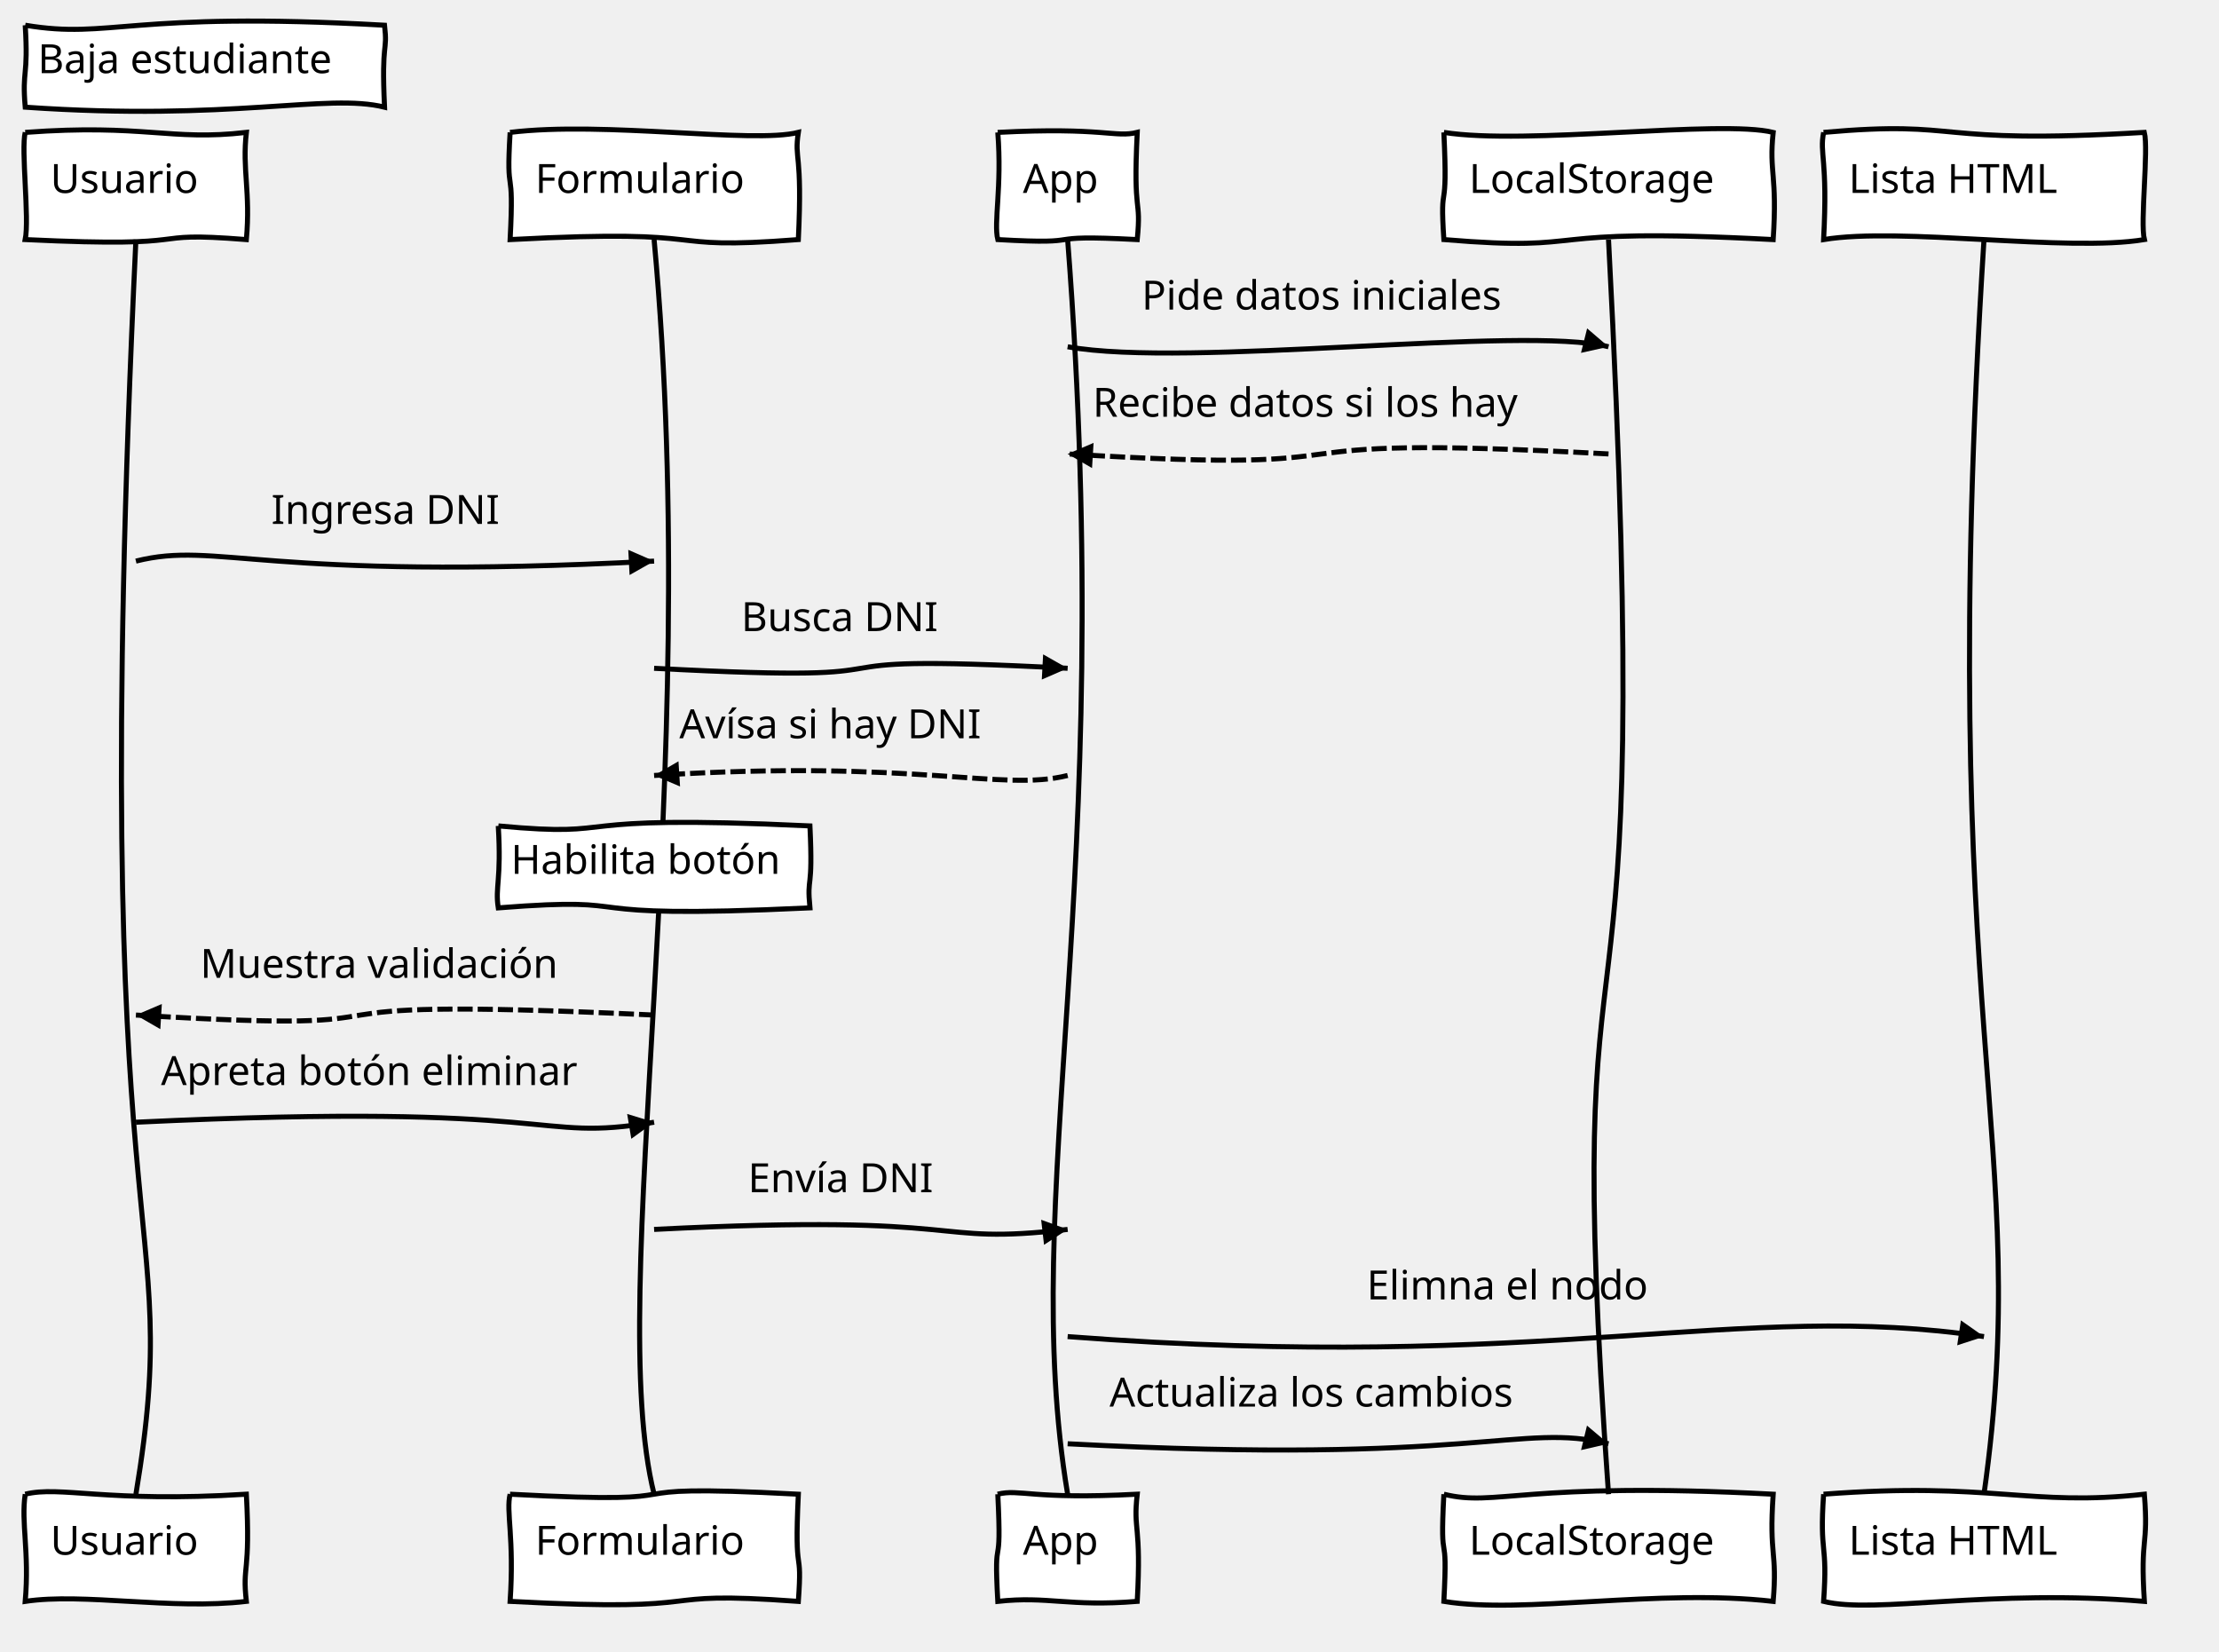
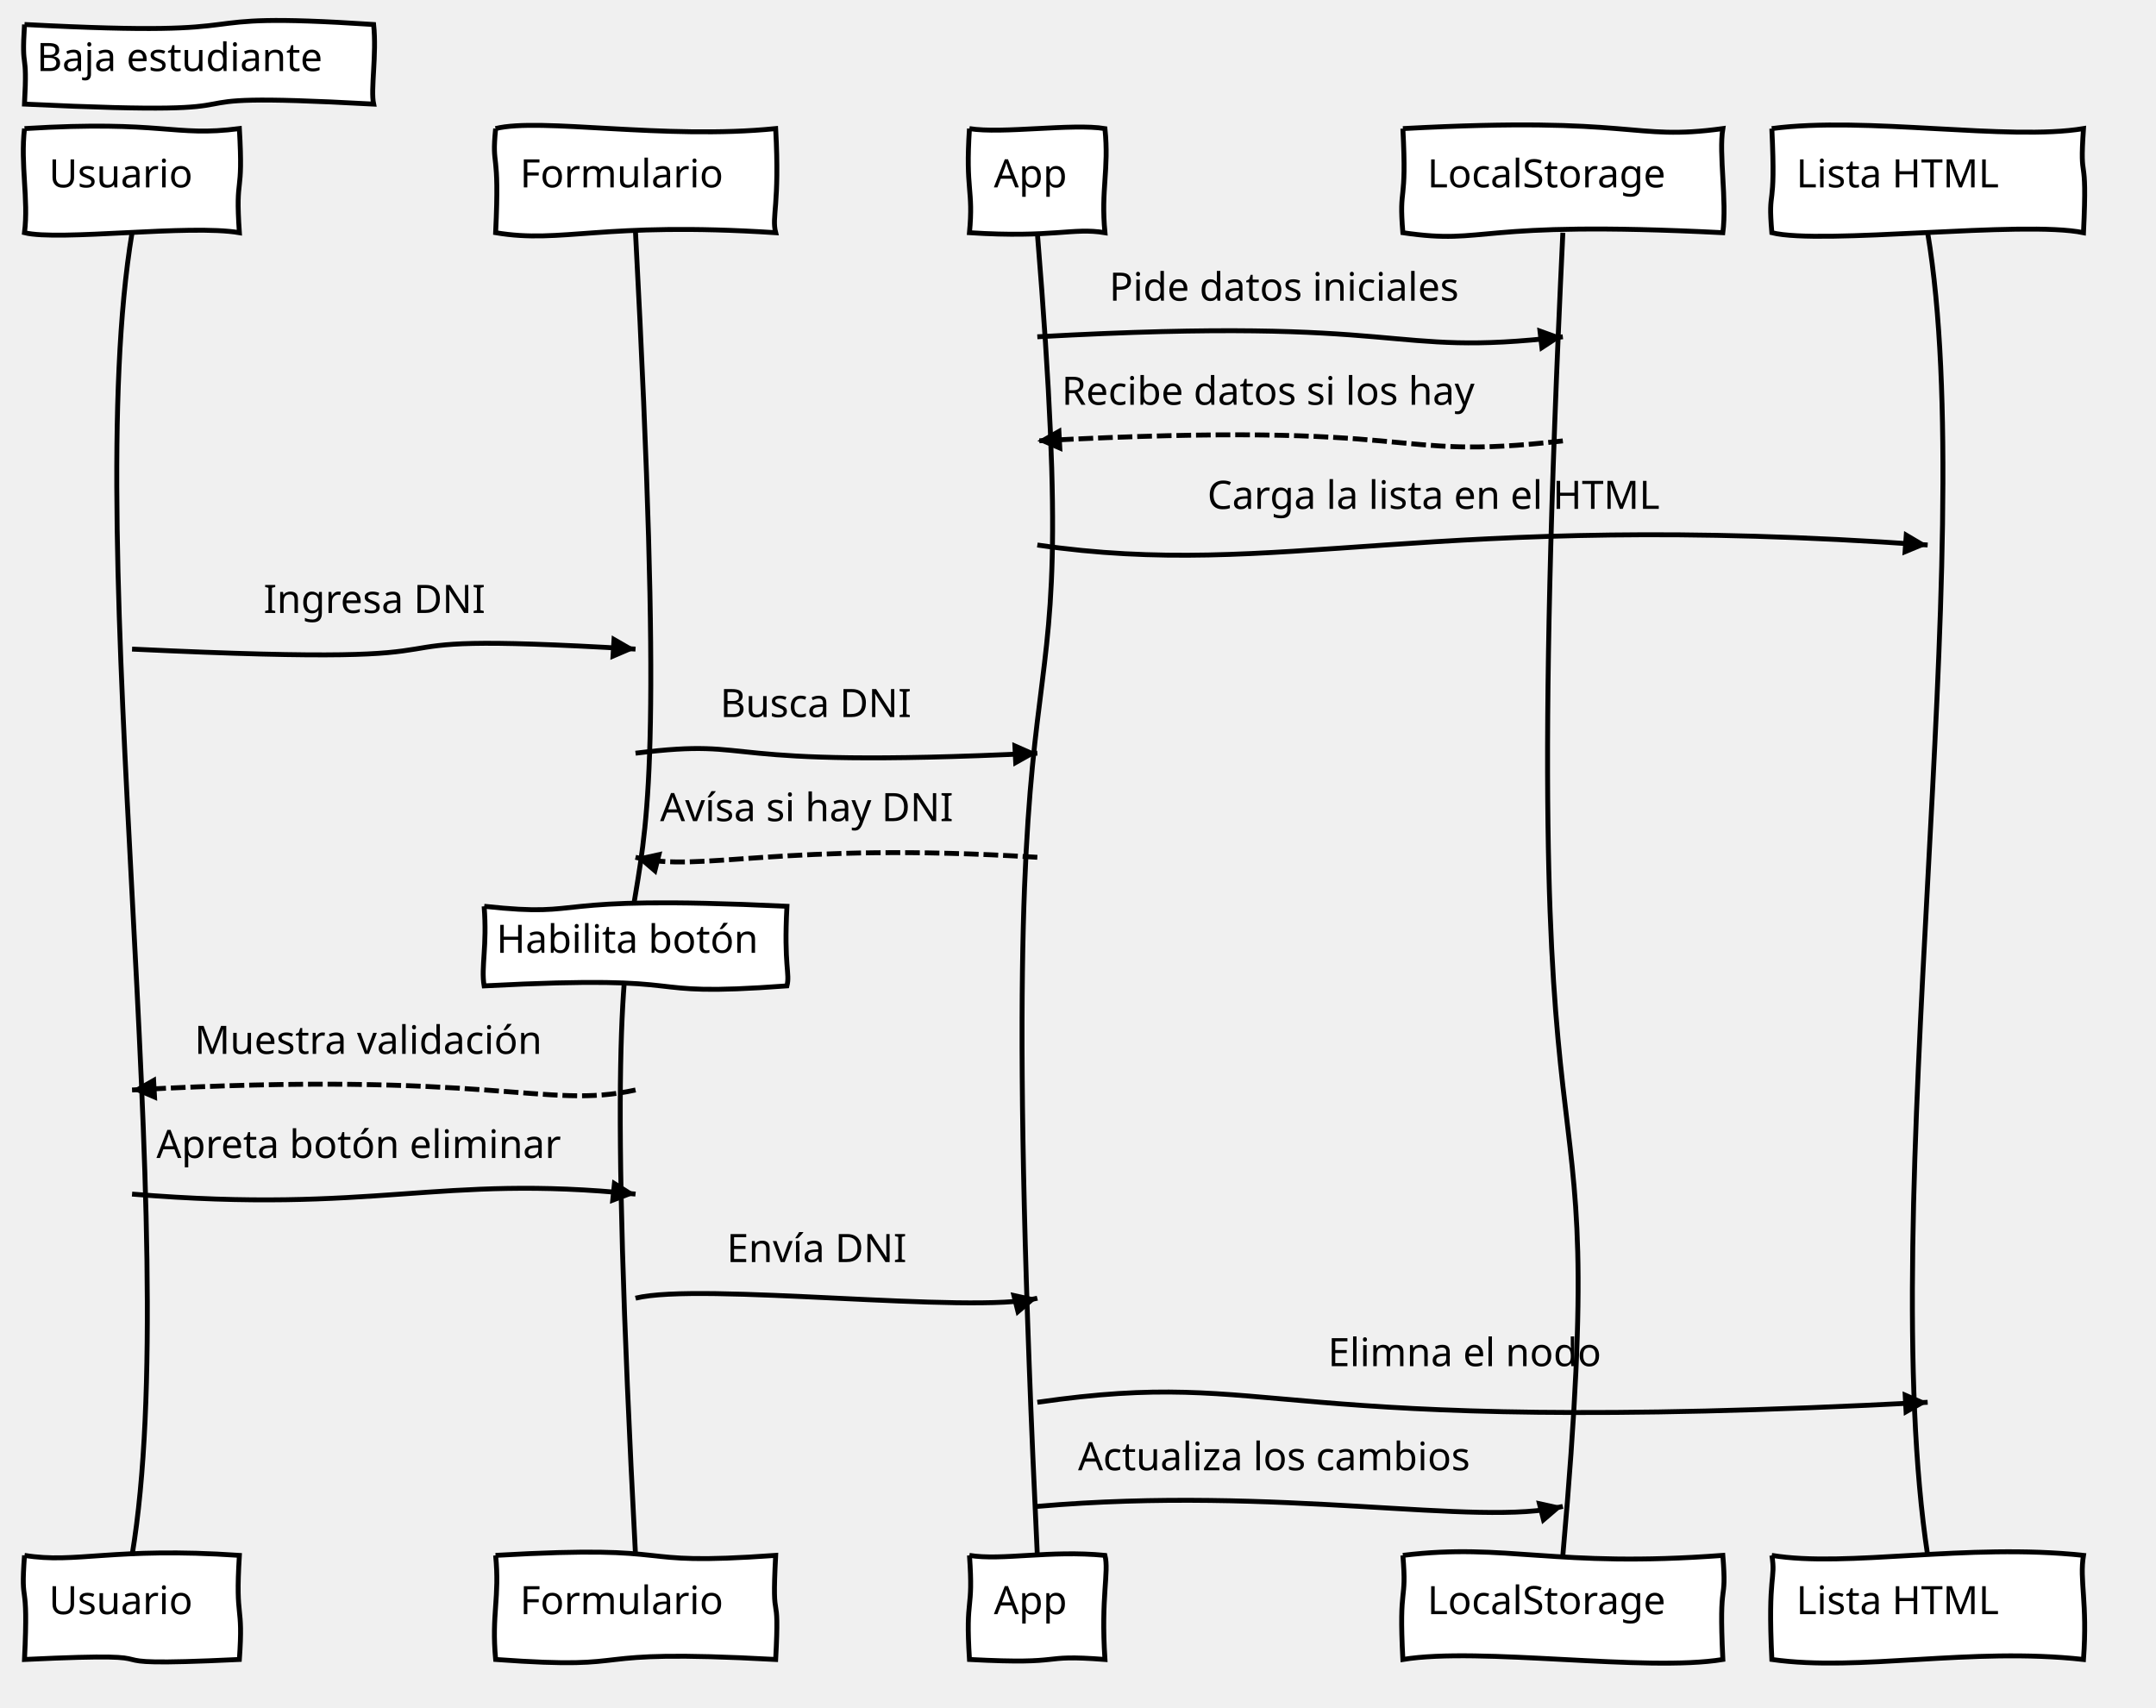
- <svg xmlns="http://www.w3.org/2000/svg" width="880" height="655">
+ <svg xmlns="http://www.w3.org/2000/svg" width="880" height="697">
  <source>Title: Baja estudiante
participant Usuario
participant Formulario
participant App
App-&gt;LocalStorage: Pide datos iniciales
LocalStorage--&gt;App: Recibe datos si los hay
+ App-&gt;Lista HTML: Carga la lista en el HTML
Usuario-&gt;Formulario: Ingresa DNI
Formulario-&gt;App: Busca DNI
App--&gt;Formulario: Avísa si hay DNI
Note over Formulario: Habilita botón
Formulario--&gt;Usuario: Muestra validación
Usuario-&gt;Formulario: Apreta botón eliminar
Formulario-&gt;App: Envía DNI
App-&gt;Lista HTML: Elimna el nodo
- App-&gt;LocalStorage: Actualiza los cambios
- </source>
+ App-&gt;LocalStorage: Actualiza los cambios</source>
  <defs>
    <marker viewBox="0 0 5 5" markerWidth="5" markerHeight="5" orient="auto" refX="5" refY="2.5" id="markerArrowBlock">
      <path d="M 0 0 L 5 2.5 L 0 5 z" />
    </marker>
    <marker viewBox="0 0 9.6 16" markerWidth="4" markerHeight="16" orient="auto" refX="9.6" refY="8" id="markerArrowOpen">
      <path d="M 9.6,8 1.92,16 0,13.7 5.76,8 0,2.286 1.92,0 9.6,8 z" />
    </marker>
  </defs>
  <g class="title">
-     <path d="M10,10C44.2,15.7 50.2,4.3 152.5,10.0C153.8,21.3 151.2,15.2 152.5,42.5C129.7,36.8 92.0,48.2 10.0,42.5C8.7,27.1 11.3,31.1 10.0,10.0" stroke="#000000" fill="#ffffff" style="stroke-width: 2;" />
+     <path d="M10,10C118.3,15.7 65.8,4.3 152.5,10.0C153.8,22.3 151.2,36.6 152.5,42.5C48.0,36.8 129.7,48.2 10.0,42.5C11.3,18.4 8.7,31.0 10.0,10.0" stroke="#000000" fill="#ffffff" style="stroke-width: 2;" />
    <text x="15" y="29" style="font-size: 16px; font-family: danielbd;">
      <tspan x="15">Baja estudiante</tspan>
    </text>
  </g>
  <g class="actor">
-     <path d="M10,52.5C57.2,49.0 67.5,56.0 97.7,52.5C96.0,67.3 99.4,76.1 97.7,95.0C53.7,91.5 83.7,98.5 10.0,95.0C11.7,86.7 8.3,59.3 10.0,52.5" stroke="#000000" fill="#ffffff" style="stroke-width: 2;" />
+     <path d="M10,52.5C66.9,49.0 70.8,56.0 97.7,52.5C99.4,81.8 96.0,69.8 97.7,95.0C77.5,91.5 24.0,98.5 10.0,95.0C11.7,81.5 8.3,67.1 10.0,52.5" stroke="#000000" fill="#ffffff" style="stroke-width: 2;" />
    <text x="20" y="76.5" style="font-size: 16px; font-family: danielbd;">
      <tspan x="20">Usuario</tspan>
    </text>
  </g>
  <g class="actor">
-     <path d="M10,592.5C24.0,589.0 42.0,596.0 97.7,592.5C99.4,624.8 96.0,620.1 97.7,635.0C68.0,638.5 33.0,631.5 10.0,635.0C11.7,615.3 8.3,603.9 10.0,592.5" stroke="#000000" fill="#ffffff" style="stroke-width: 2;" />
-     <text x="20" y="616.5" style="font-size: 16px; font-family: danielbd;">
+     <path d="M10,635C31.0,638.5 46.1,631.5 97.7,635.0C96.0,663.0 99.4,653.5 97.7,677.5C24.0,681.0 83.7,674.0 10.0,677.5C11.7,641.8 8.3,658.3 10.0,635.0" stroke="#000000" fill="#ffffff" style="stroke-width: 2;" />
+     <text x="20" y="659" style="font-size: 16px; font-family: danielbd;">
      <tspan x="20">Usuario</tspan>
    </text>
  </g>
-   <path d="M53.9,95.0C34.0,512.9 73.8,473.1 53.9,592.5" stroke="#000000" fill="none" style="stroke-width: 2;" />
+   <path d="M53.9,95.0C32.3,224.6 75.5,505.4 53.9,635.0" stroke="#000000" fill="none" style="stroke-width: 2;" />
  <g class="actor">
-     <path d="M202.258,52.5C239.8,47.9 298.3,57.1 316.6,52.5C314.9,63.8 318.3,59.5 316.6,95.0C257.6,99.6 289.1,90.4 202.3,95.0C204.0,62.7 200.6,80.8 202.3,52.5" stroke="#000000" fill="#ffffff" style="stroke-width: 2;" />
+     <path d="M202.258,52.5C220.5,47.9 271.1,57.1 316.6,52.5C318.3,84.1 314.9,88.2 316.6,95.0C245.0,90.4 229.7,99.6 202.3,95.0C204.0,59.3 200.6,69.8 202.3,52.5" stroke="#000000" fill="#ffffff" style="stroke-width: 2;" />
    <text x="212.258" y="76.5" style="font-size: 16px; font-family: danielbd;">
      <tspan x="212.258">Formulario</tspan>
    </text>
  </g>
  <g class="actor">
-     <path d="M202.258,592.5C289.1,597.1 229.7,587.9 316.6,592.5C314.9,628.2 318.3,611.4 316.6,635.0C253.3,630.4 289.1,639.6 202.3,635.0C204.0,609.7 200.6,599.3 202.3,592.5" stroke="#000000" fill="#ffffff" style="stroke-width: 2;" />
-     <text x="212.258" y="616.5" style="font-size: 16px; font-family: danielbd;">
+     <path d="M202.258,635C282.6,630.4 252.7,639.6 316.6,635.0C314.9,667.3 318.3,645.2 316.6,677.5C231.6,672.9 265.6,682.1 202.3,677.5C200.6,658.8 204.0,652.3 202.3,635.0" stroke="#000000" fill="#ffffff" style="stroke-width: 2;" />
+     <text x="212.258" y="659" style="font-size: 16px; font-family: danielbd;">
      <tspan x="212.258">Formulario</tspan>
    </text>
  </g>
-   <path d="M259.4,95.0C279.3,310.8 239.5,512.9 259.4,592.5" stroke="#000000" fill="none" style="stroke-width: 2;" />
+   <path d="M259.4,95.0C281.0,505.4 237.8,224.6 259.4,635.0" stroke="#000000" fill="none" style="stroke-width: 2;" />
  <g class="actor">
-     <path d="M395.656,52.5C437.8,50.3 442.2,54.7 451.0,52.5C449.3,87.0 452.7,77.5 451.0,95.0C408.9,92.8 434.7,97.2 395.7,95.0C394.0,88.2 397.4,74.3 395.7,52.5" stroke="#000000" fill="#ffffff" style="stroke-width: 2;" />
+     <path d="M395.656,52.5C408.9,54.7 437.8,50.3 451.0,52.5C452.7,69.3 449.3,77.5 451.0,95.0C437.8,92.8 430.1,97.2 395.7,95.0C397.4,77.0 394.0,78.1 395.7,52.5" stroke="#000000" fill="#ffffff" style="stroke-width: 2;" />
    <text x="405.656" y="76.5" style="font-size: 16px; font-family: danielbd;">
      <tspan x="405.656">App</tspan>
    </text>
  </g>
  <g class="actor">
-     <path d="M395.656,592.5C404.5,590.3 408.9,594.7 451.0,592.5C449.3,607.3 452.7,604.1 451.0,635.0C423.7,637.2 415.6,632.8 395.7,635.0C394.0,604.5 397.4,626.7 395.7,592.5" stroke="#000000" fill="#ffffff" style="stroke-width: 2;" />
-     <text x="405.656" y="616.5" style="font-size: 16px; font-family: danielbd;">
+     <path d="M395.656,635C408.9,637.2 428.4,632.8 451.0,635.0C452.7,641.8 449.3,651.9 451.0,677.5C422.4,675.3 437.2,679.7 395.7,677.5C394.0,650.3 397.4,659.1 395.7,635.0" stroke="#000000" fill="#ffffff" style="stroke-width: 2;" />
+     <text x="405.656" y="659" style="font-size: 16px; font-family: danielbd;">
      <tspan x="405.656">App</tspan>
    </text>
  </g>
-   <path d="M423.4,95.0C443.3,352.8 403.5,473.1 423.4,592.5" stroke="#000000" fill="none" style="stroke-width: 2;" />
+   <path d="M423.4,95.0C445.0,360.7 401.8,181.4 423.4,635.0" stroke="#000000" fill="none" style="stroke-width: 2;" />
  <g class="actor">
-     <path d="M572.602,52.5C605.3,57.7 682.3,47.3 703.2,52.5C701.5,68.6 704.9,69.0 703.2,95.0C603.9,89.8 635.0,100.2 572.6,95.0C570.9,69.0 574.3,88.2 572.6,52.5" stroke="#000000" fill="#ffffff" style="stroke-width: 2;" />
+     <path d="M572.602,52.5C668.9,47.3 665.3,57.7 703.2,52.5C701.5,62.7 704.9,81.9 703.2,95.0C599.6,89.8 608.0,100.2 572.6,95.0C570.9,74.8 574.3,84.8 572.6,52.5" stroke="#000000" fill="#ffffff" style="stroke-width: 2;" />
    <text x="582.602" y="76.5" style="font-size: 16px; font-family: danielbd;">
      <tspan x="582.602">LocalStorage</tspan>
    </text>
  </g>
  <g class="actor">
-     <path d="M572.602,592.5C593.5,597.7 603.9,587.3 703.2,592.5C701.5,617.7 704.9,614.6 703.2,635.0C657.7,629.8 603.9,640.2 572.6,635.0C574.3,602.9 570.9,624.8 572.6,592.5" stroke="#000000" fill="#ffffff" style="stroke-width: 2;" />
-     <text x="582.602" y="616.5" style="font-size: 16px; font-family: danielbd;">
+     <path d="M572.602,635C615.0,629.8 634.2,640.2 703.2,635.0C704.9,656.8 701.5,641.8 703.2,677.5C671.8,682.7 603.9,672.3 572.6,677.5C570.9,645.2 574.3,655.3 572.6,635.0" stroke="#000000" fill="#ffffff" style="stroke-width: 2;" />
+     <text x="582.602" y="659" style="font-size: 16px; font-family: danielbd;">
      <tspan x="582.602">LocalStorage</tspan>
    </text>
  </g>
-   <path d="M637.9,95.0C657.8,473.1 618.0,315.3 637.9,592.5" stroke="#000000" fill="none" style="stroke-width: 2;" />
+   <path d="M637.9,95.0C616.3,548.6 659.5,390.2 637.9,635.0" stroke="#000000" fill="none" style="stroke-width: 2;" />
  <g class="actor">
-     <path d="M723.164,52.5C780.2,47.4 763.7,57.6 850.4,52.5C852.1,59.3 848.7,88.2 850.4,95.0C819.9,100.1 753.7,89.9 723.2,95.0C724.9,62.7 721.5,61.2 723.2,52.5" stroke="#000000" fill="#ffffff" style="stroke-width: 2;" />
+     <path d="M723.164,52.5C761.4,47.4 819.9,57.6 850.4,52.5C848.7,77.2 852.1,59.3 850.4,95.0C825.9,89.9 743.5,100.1 723.2,95.0C721.5,74.9 724.9,88.2 723.2,52.5" stroke="#000000" fill="#ffffff" style="stroke-width: 2;" />
    <text x="733.164" y="76.5" style="font-size: 16px; font-family: danielbd;">
      <tspan x="733.164">Lista HTML</tspan>
    </text>
  </g>
  <g class="actor">
-     <path d="M723.164,592.5C789.9,587.4 804.7,597.6 850.4,592.5C852.1,614.0 848.7,608.3 850.4,635.0C789.1,629.9 743.5,640.1 723.2,635.0C724.9,610.7 721.5,617.4 723.2,592.5" stroke="#000000" fill="#ffffff" style="stroke-width: 2;" />
-     <text x="733.164" y="616.5" style="font-size: 16px; font-family: danielbd;">
+     <path d="M723.164,635C753.7,640.1 802.8,629.9 850.4,635.0C848.7,645.2 852.1,654.1 850.4,677.5C804.1,672.4 759.0,682.6 723.2,677.5C721.5,641.8 724.9,645.2 723.2,635.0" stroke="#000000" fill="#ffffff" style="stroke-width: 2;" />
+     <text x="733.164" y="659" style="font-size: 16px; font-family: danielbd;">
      <tspan x="733.164">Lista HTML</tspan>
    </text>
  </g>
-   <path d="M786.8,95.0C766.9,408.6 806.7,451.3 786.8,592.5" stroke="#000000" fill="none" style="stroke-width: 2;" />
+   <path d="M786.8,95.0C808.4,224.6 765.2,492.9 786.8,635.0" stroke="#000000" fill="none" style="stroke-width: 2;" />
  <g class="signal">
    <text x="452.766" y="122.75" style="font-size: 16px; font-family: danielbd;">
      <tspan x="452.766">Pide datos iniciales</tspan>
    </text>
-     <path d="M423.4,137.5C471.1,146.1 603.6,128.9 637.9,137.5" stroke="#000000" fill="none" style="stroke-width: 2; marker-end: url(&quot;#markerArrowBlock&quot;);" />
+     <path d="M423.4,137.5C578.2,128.9 563.8,146.1 637.9,137.5" stroke="#000000" fill="none" style="stroke-width: 2; marker-end: url(&quot;#markerArrowBlock&quot;);" />
  </g>
  <g class="signal">
    <text x="433.352" y="165.25" style="font-size: 16px; font-family: danielbd;">
      <tspan x="433.352">Recibe datos si los hay</tspan>
    </text>
-     <path d="M637.9,180.0C480.2,171.4 564.0,188.6 423.4,180.0" stroke="#000000" fill="none" style="stroke-width: 2; stroke-dasharray: 6, 2; marker-end: url(&quot;#markerArrowBlock&quot;);" />
+     <path d="M637.9,180.0C562.8,188.6 586.4,171.4 423.4,180.0" stroke="#000000" fill="none" style="stroke-width: 2; stroke-dasharray: 6, 2; marker-end: url(&quot;#markerArrowBlock&quot;);" />
  </g>
  <g class="signal">
-     <text x="107.578" y="207.75" style="font-size: 16px; font-family: danielbd;">
+     <text x="492.809" y="207.75" style="font-size: 16px; font-family: danielbd;">
+       <tspan x="492.809">Carga la lista en el HTML</tspan>
+     </text>
+     <path d="M423.4,222.5C522.8,237.0 581.5,208.0 786.8,222.5" stroke="#000000" fill="none" style="stroke-width: 2; marker-end: url(&quot;#markerArrowBlock&quot;);" />
+   </g>
+   <g class="signal">
+     <text x="107.578" y="250.25" style="font-size: 16px; font-family: danielbd;">
      <tspan x="107.578">Ingresa DNI</tspan>
    </text>
-     <path d="M53.9,222.5C86.7,214.3 103.2,230.7 259.4,222.5" stroke="#000000" fill="none" style="stroke-width: 2; marker-end: url(&quot;#markerArrowBlock&quot;);" />
+     <path d="M53.9,265.0C226.5,273.2 120.7,256.8 259.4,265.0" stroke="#000000" fill="none" style="stroke-width: 2; marker-end: url(&quot;#markerArrowBlock&quot;);" />
  </g>
  <g class="signal">
-     <text x="293.961" y="250.25" style="font-size: 16px; font-family: danielbd;">
+     <text x="293.961" y="292.75" style="font-size: 16px; font-family: danielbd;">
      <tspan x="293.961">Busca DNI</tspan>
    </text>
-     <path d="M259.4,265.0C384.0,271.6 298.8,258.4 423.4,265.0" stroke="#000000" fill="none" style="stroke-width: 2; marker-end: url(&quot;#markerArrowBlock&quot;);" />
+     <path d="M259.4,307.5C312.7,300.9 285.6,314.1 423.4,307.5" stroke="#000000" fill="none" style="stroke-width: 2; marker-end: url(&quot;#markerArrowBlock&quot;);" />
  </g>
  <g class="signal">
-     <text x="269.414" y="292.75" style="font-size: 16px; font-family: danielbd;">
+     <text x="269.414" y="335.25" style="font-size: 16px; font-family: danielbd;">
      <tspan x="269.414">Avísa si hay DNI</tspan>
    </text>
-     <path d="M423.4,307.5C397.1,314.1 364.1,300.9 259.4,307.5" stroke="#000000" fill="none" style="stroke-width: 2; stroke-dasharray: 6, 2; marker-end: url(&quot;#markerArrowBlock&quot;);" />
+     <path d="M423.4,350.0C318.5,343.4 285.6,356.6 259.4,350.0" stroke="#000000" fill="none" style="stroke-width: 2; stroke-dasharray: 6, 2; marker-end: url(&quot;#markerArrowBlock&quot;);" />
  </g>
  <g class="note">
-     <path d="M197.641,327.5C250.2,332.4 217.4,322.6 321.2,327.5C322.5,354.8 319.9,346.3 321.2,360.0C217.4,364.9 260.3,355.1 197.6,360.0C196.3,351.6 198.9,349.1 197.6,327.5" stroke="#000000" fill="#ffffff" style="stroke-width: 2;" />
-     <text x="202.641" y="346.5" style="font-size: 16px; font-family: danielbd;">
+     <path d="M197.641,370C242.9,374.9 217.4,365.1 321.2,370.0C319.9,394.7 322.5,397.3 321.2,402.5C254.9,407.4 291.5,397.6 197.6,402.5C196.3,394.7 198.9,386.3 197.6,370.0" stroke="#000000" fill="#ffffff" style="stroke-width: 2;" />
+     <text x="202.641" y="389" style="font-size: 16px; font-family: danielbd;">
      <tspan x="202.641">Habilita botón</tspan>
    </text>
  </g>
  <g class="signal">
-     <text x="79.406" y="387.75" style="font-size: 16px; font-family: danielbd;">
+     <text x="79.406" y="430.25" style="font-size: 16px; font-family: danielbd;">
      <tspan x="79.406">Muestra validación</tspan>
    </text>
-     <path d="M259.4,402.5C86.7,394.3 190.1,410.7 53.9,402.5" stroke="#000000" fill="none" style="stroke-width: 2; stroke-dasharray: 6, 2; marker-end: url(&quot;#markerArrowBlock&quot;);" />
+     <path d="M259.4,445.0C222.3,453.2 201.6,436.8 53.9,445.0" stroke="#000000" fill="none" style="stroke-width: 2; stroke-dasharray: 6, 2; marker-end: url(&quot;#markerArrowBlock&quot;);" />
  </g>
  <g class="signal">
-     <text x="63.852" y="430.25" style="font-size: 16px; font-family: danielbd;">
+     <text x="63.852" y="472.75" style="font-size: 16px; font-family: danielbd;">
      <tspan x="63.852">Apreta botón eliminar</tspan>
    </text>
-     <path d="M53.9,445.0C226.5,436.8 210.1,453.2 259.4,445.0" stroke="#000000" fill="none" style="stroke-width: 2; marker-end: url(&quot;#markerArrowBlock&quot;);" />
+     <path d="M53.9,487.5C153.3,495.7 178.5,479.3 259.4,487.5" stroke="#000000" fill="none" style="stroke-width: 2; marker-end: url(&quot;#markerArrowBlock&quot;);" />
  </g>
  <g class="signal">
-     <text x="296.641" y="472.75" style="font-size: 16px; font-family: danielbd;">
+     <text x="296.641" y="515.25" style="font-size: 16px; font-family: danielbd;">
      <tspan x="296.641">Envía DNI</tspan>
    </text>
-     <path d="M259.4,487.5C389.6,480.9 366.2,494.1 423.4,487.5" stroke="#000000" fill="none" style="stroke-width: 2; marker-end: url(&quot;#markerArrowBlock&quot;);" />
+     <path d="M259.4,530.0C285.6,523.4 397.1,536.6 423.4,530.0" stroke="#000000" fill="none" style="stroke-width: 2; marker-end: url(&quot;#markerArrowBlock&quot;);" />
  </g>
  <g class="signal">
-     <text x="542.027" y="515.25" style="font-size: 16px; font-family: danielbd;">
+     <text x="542.027" y="557.75" style="font-size: 16px; font-family: danielbd;">
      <tspan x="542.027">Elimna el nodo</tspan>
    </text>
-     <path d="M423.4,530.0C613.4,544.5 690.0,515.5 786.8,530.0" stroke="#000000" fill="none" style="stroke-width: 2; marker-end: url(&quot;#markerArrowBlock&quot;);" />
+     <path d="M423.4,572.5C523.8,558.0 510.6,587.0 786.8,572.5" stroke="#000000" fill="none" style="stroke-width: 2; marker-end: url(&quot;#markerArrowBlock&quot;);" />
  </g>
  <g class="signal">
-     <text x="440.016" y="557.75" style="font-size: 16px; font-family: danielbd;">
+     <text x="440.016" y="600.25" style="font-size: 16px; font-family: danielbd;">
      <tspan x="440.016">Actualiza los cambios</tspan>
    </text>
-     <path d="M423.4,572.5C586.4,581.1 602.4,563.9 637.9,572.5" stroke="#000000" fill="none" style="stroke-width: 2; marker-end: url(&quot;#markerArrowBlock&quot;);" />
+     <path d="M423.4,615.0C522.5,606.4 603.6,623.6 637.9,615.0" stroke="#000000" fill="none" style="stroke-width: 2; marker-end: url(&quot;#markerArrowBlock&quot;);" />
  </g>
</svg>
